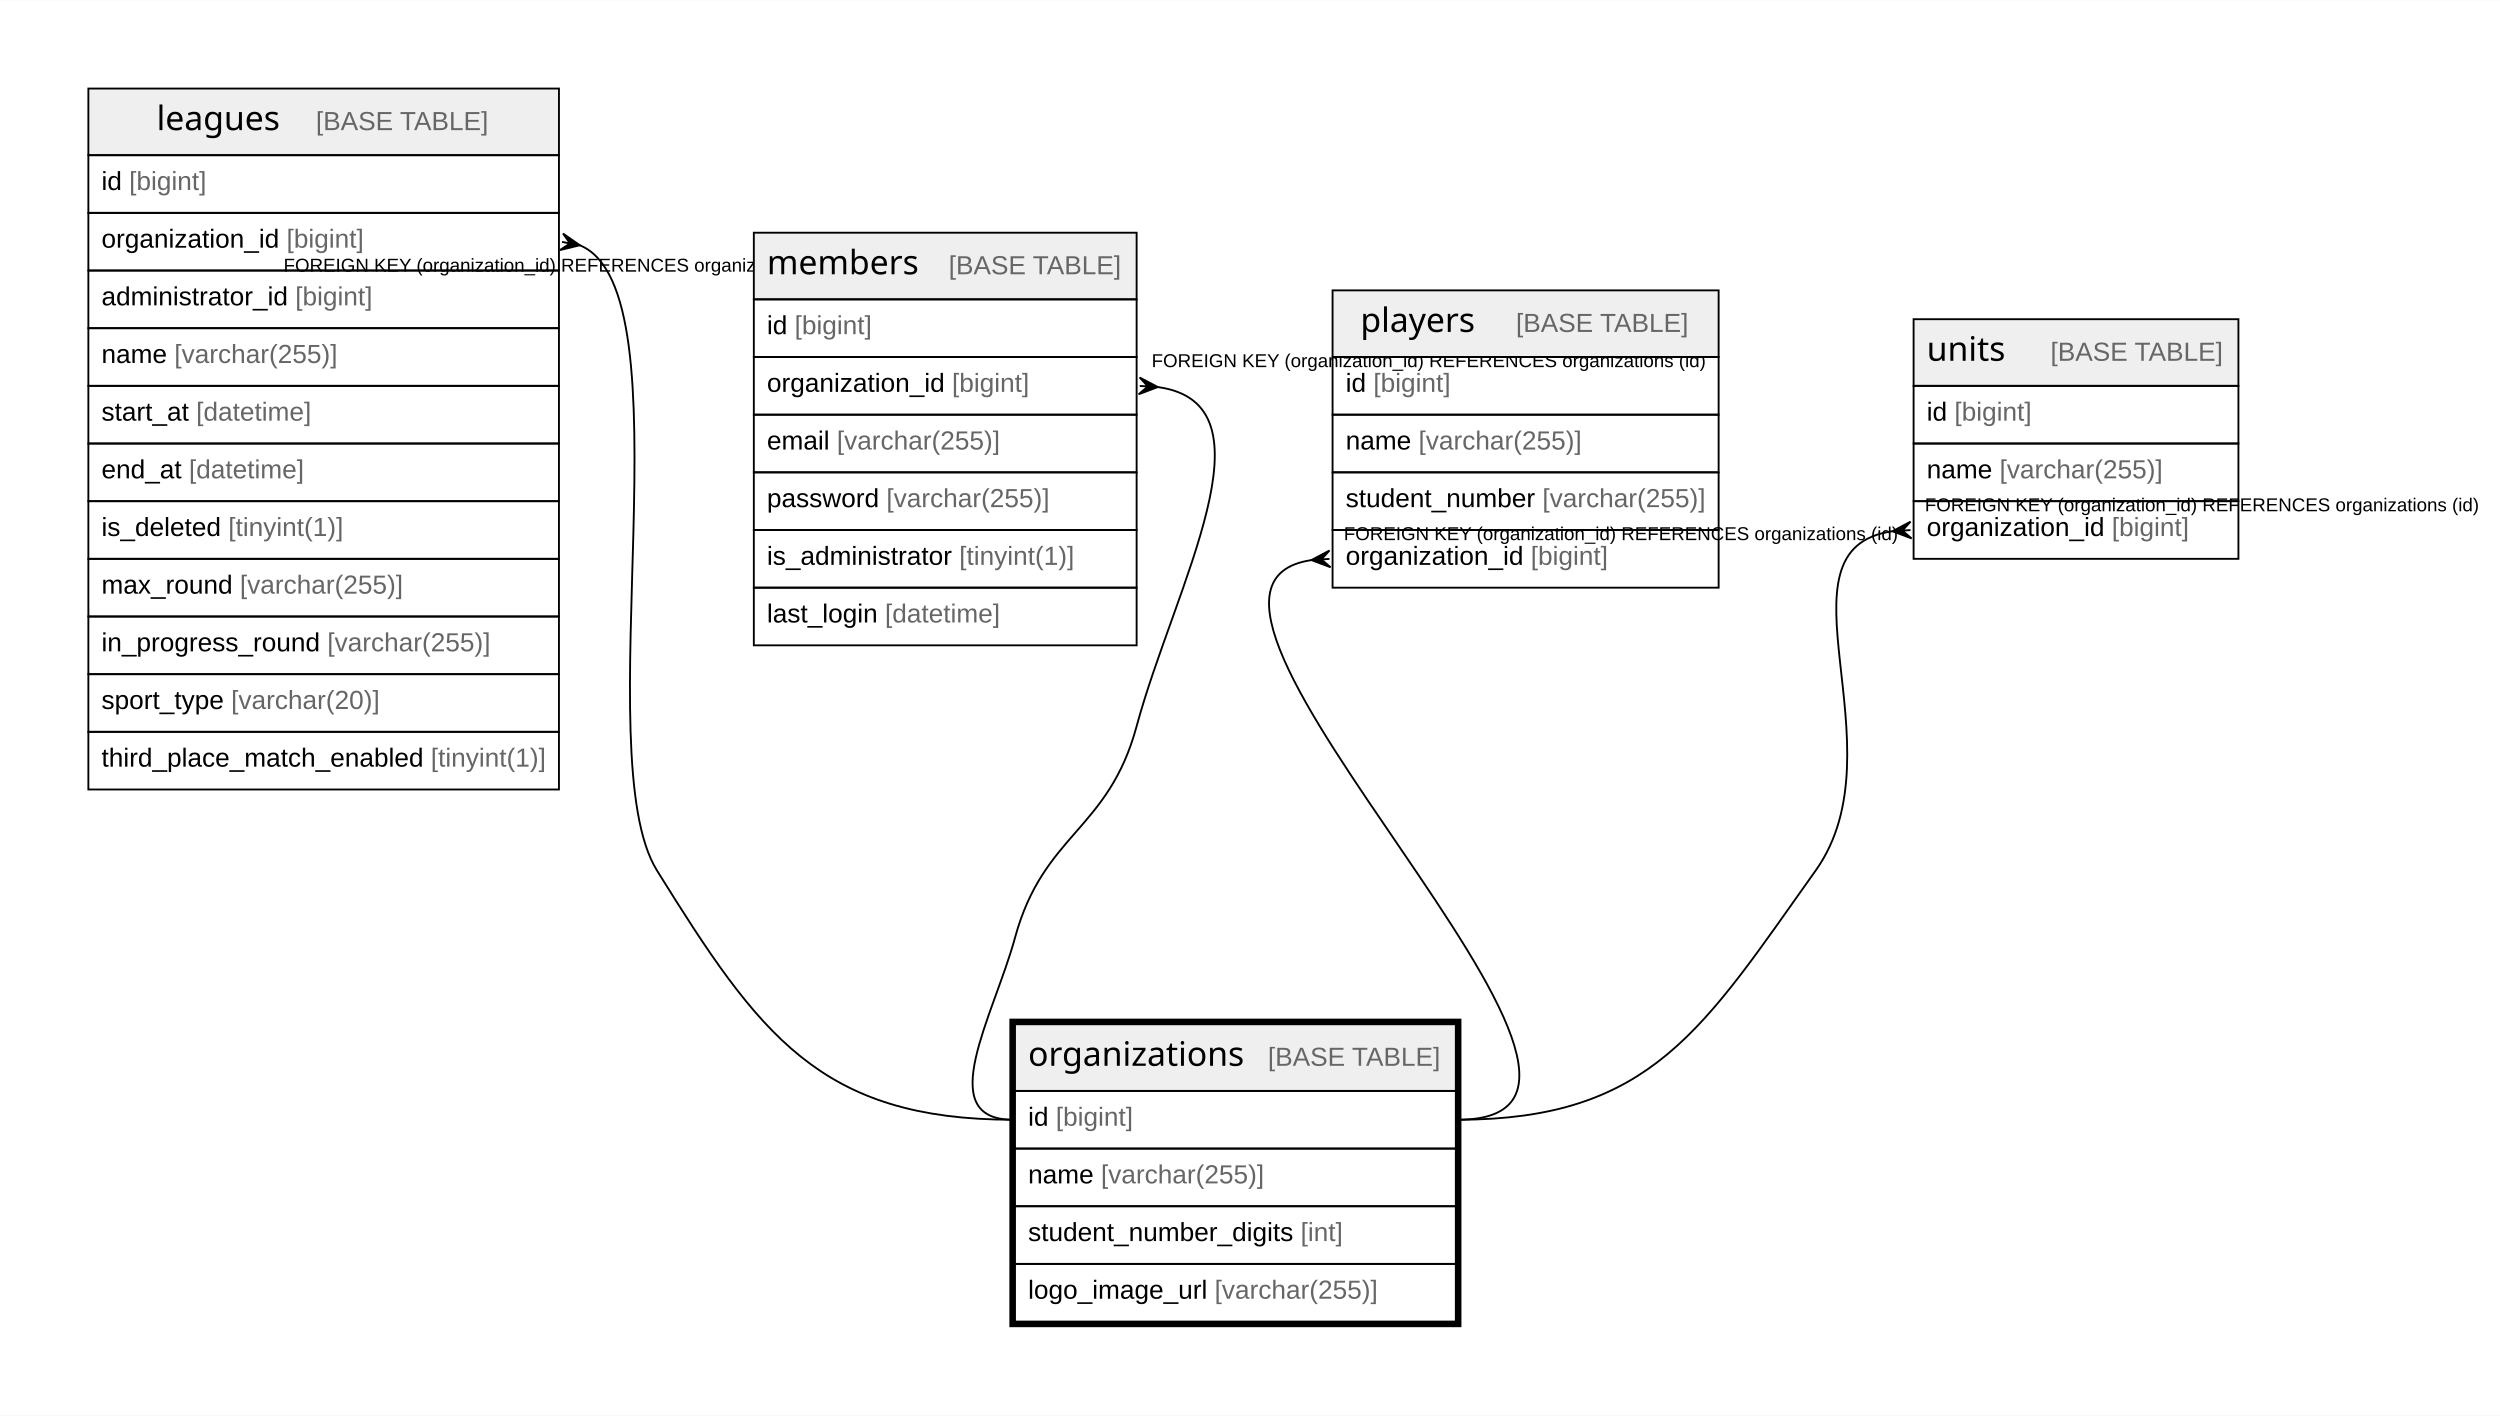
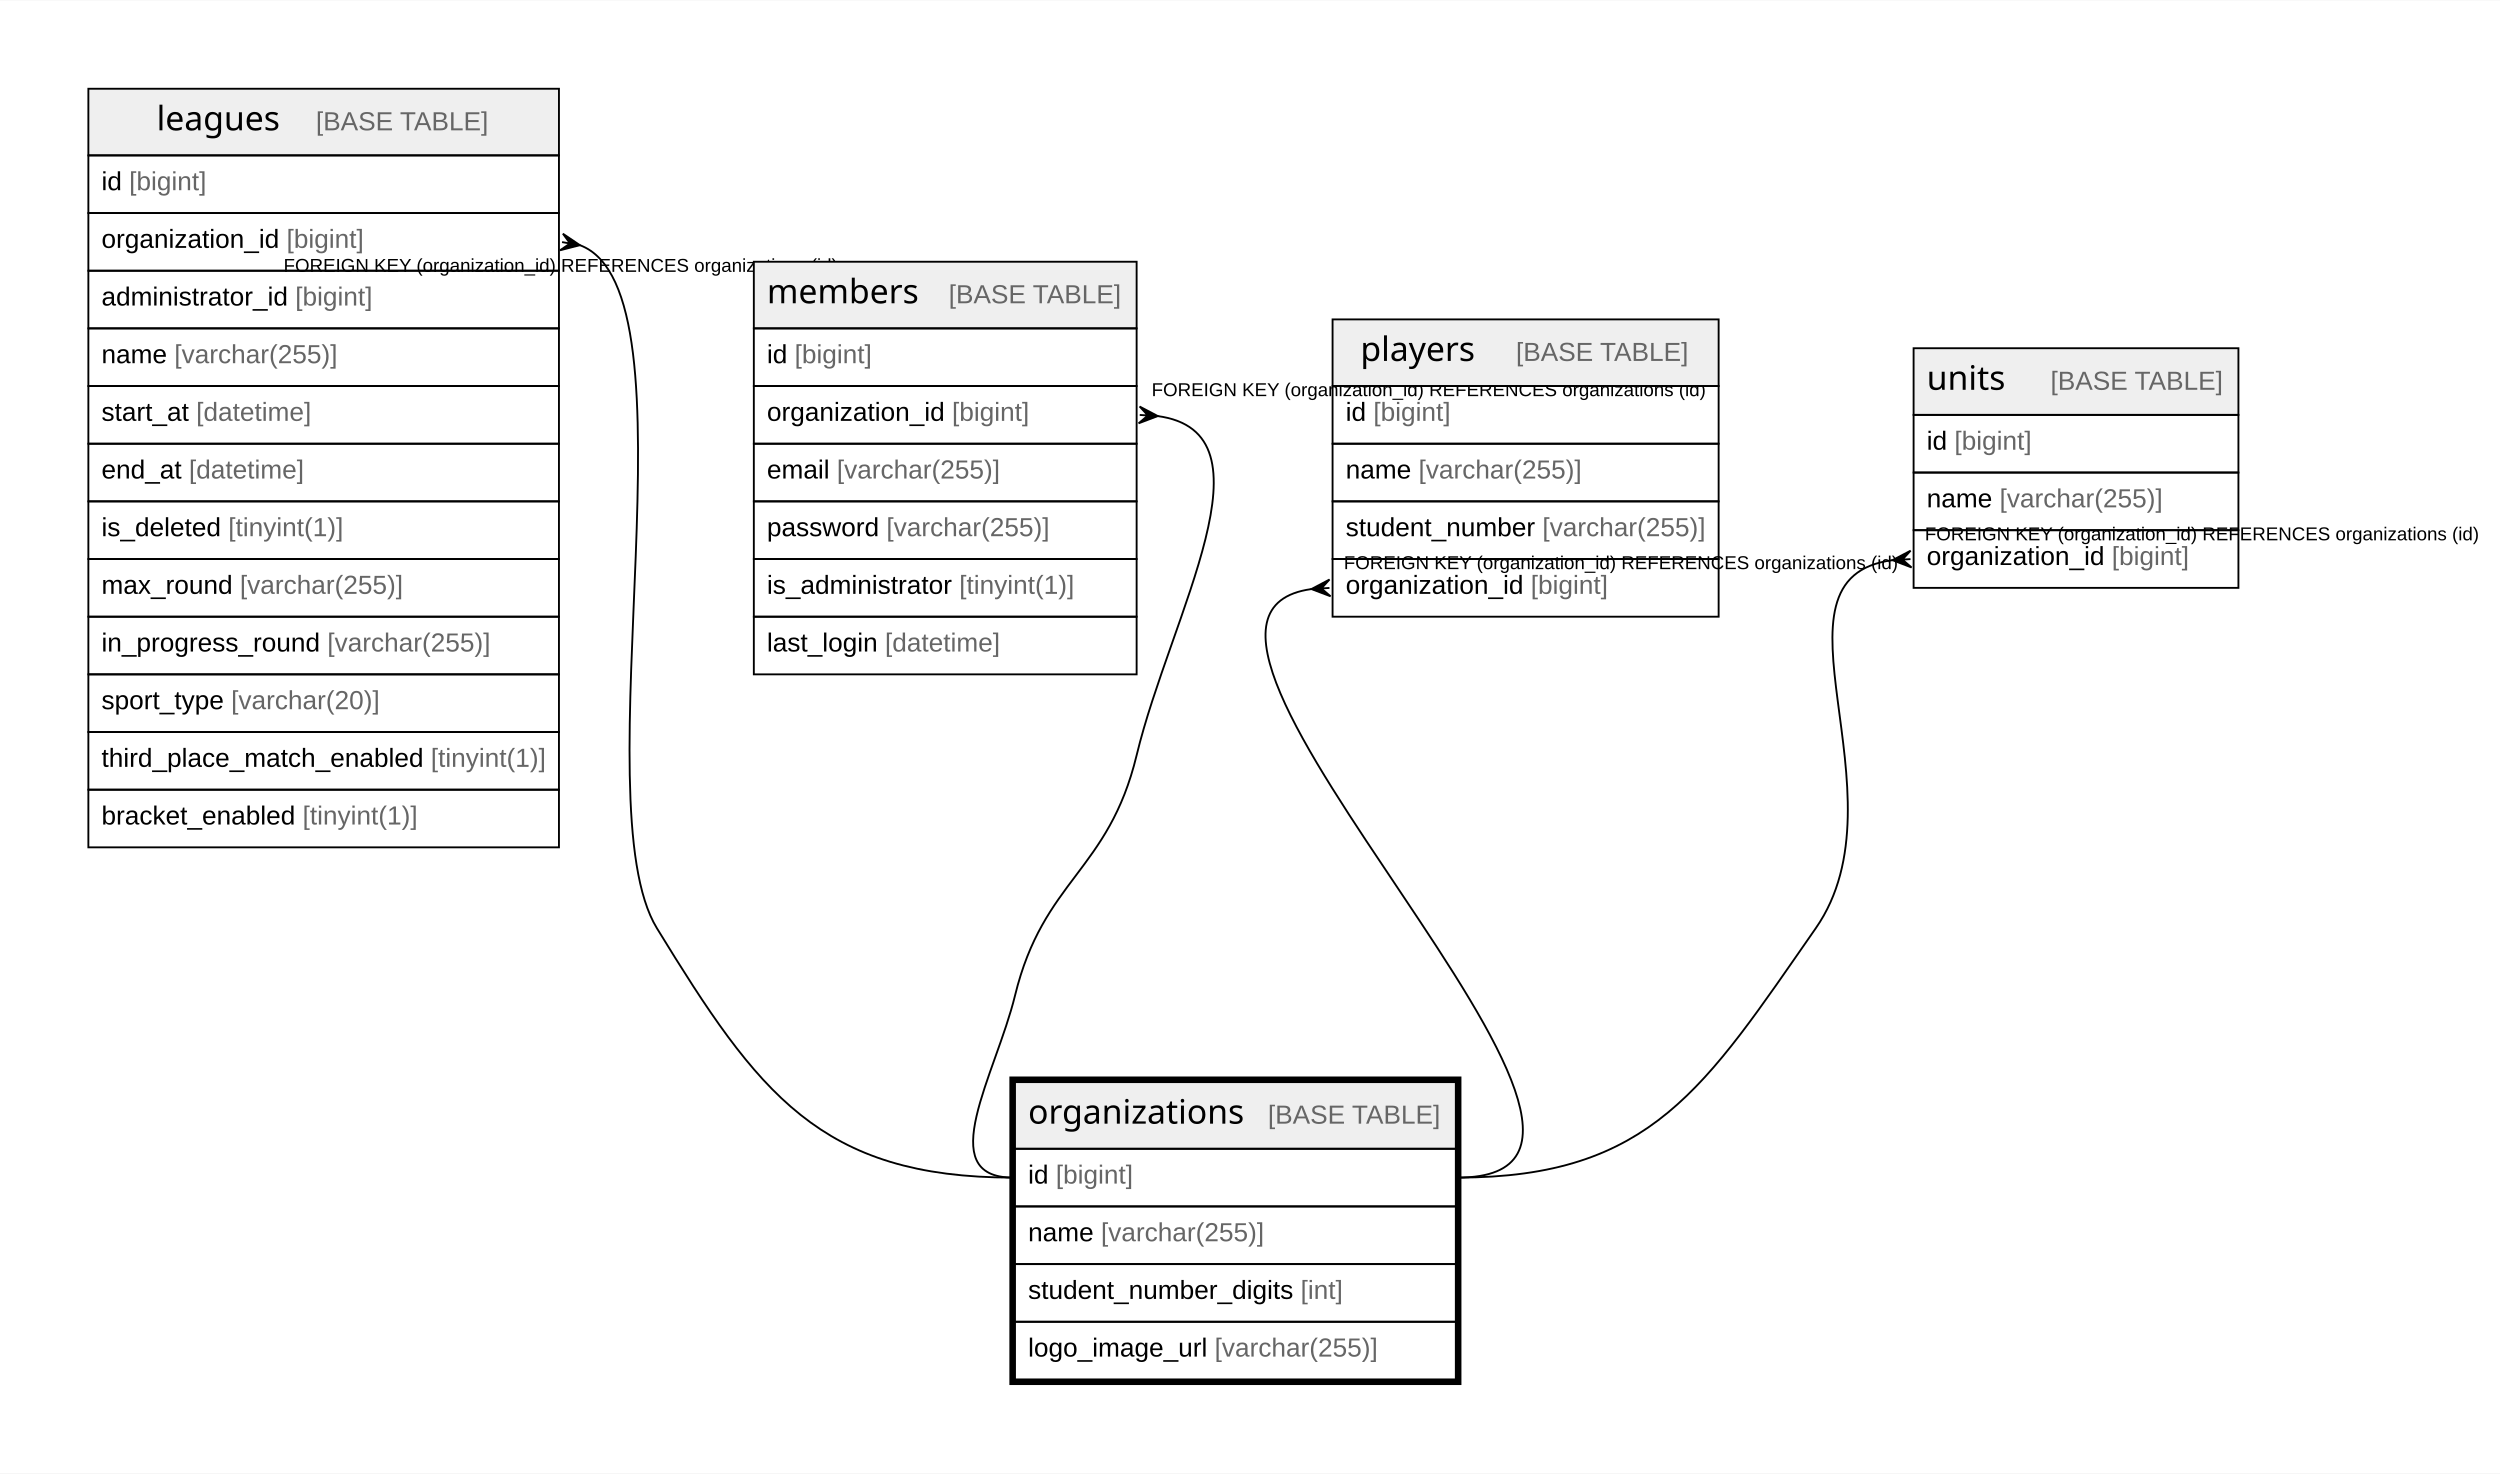
- <svg xmlns="http://www.w3.org/2000/svg" width="1335pt" height="756pt" viewBox="0.00 0.00 1335.35 756.00">
-   <g id="graph0" class="graph" transform="scale(1 1) rotate(0) translate(4 752)">
-     <polygon fill="white" stroke="none" points="-4,4 -4,-752 1331.35,-752 1331.35,4 -4,4" />
+ <svg xmlns="http://www.w3.org/2000/svg" width="1335pt" height="787pt" viewBox="0.00 0.00 1335.35 786.80">
+   <g id="graph0" class="graph" transform="scale(1 1) rotate(0) translate(4 782.8)">
+     <polygon fill="white" stroke="none" points="-4,4 -4,-782.8 1331.35,-782.8 1331.35,4 -4,4" />
    <g id="node1" class="node">
      <polygon fill="#efefef" stroke="none" points="538.15,-169.4 538.15,-205 773.61,-205 773.61,-169.4 538.15,-169.4" />
      <polygon fill="none" stroke="black" points="538.15,-169.4 538.15,-205 773.61,-205 773.61,-169.4 538.15,-169.4" />
      <text text-anchor="start" x="545.15" y="-182.8" font-family="Arial Bold" font-size="18.00">organizations</text>
      <text text-anchor="start" x="642.12" y="-182.8" font-family="Arial" font-size="14.00">    </text>
      <text text-anchor="start" x="673.24" y="-182.8" font-family="Arial" font-size="14.00" fill="#666666">[BASE TABLE]</text>
      <polygon fill="none" stroke="black" points="538.15,-138.6 538.15,-169.4 773.61,-169.4 773.61,-138.6 538.15,-138.6" />
      <text text-anchor="start" x="545.15" y="-150.8" font-family="Arial" font-size="14.00">id </text>
      <text text-anchor="start" x="559.94" y="-150.8" font-family="Arial" font-size="14.00" fill="#666666">[bigint]</text>
      <polygon fill="none" stroke="black" points="538.15,-107.8 538.15,-138.6 773.61,-138.6 773.61,-107.8 538.15,-107.8" />
      <text text-anchor="start" x="545.15" y="-120" font-family="Arial" font-size="14.00">name </text>
      <text text-anchor="start" x="584.06" y="-120" font-family="Arial" font-size="14.00" fill="#666666">[varchar(255)]</text>
      <polygon fill="none" stroke="black" points="538.15,-77 538.15,-107.8 773.61,-107.8 773.61,-77 538.15,-77" />
      <text text-anchor="start" x="545.15" y="-89.2" font-family="Arial" font-size="14.00">student_number_digits </text>
      <text text-anchor="start" x="690.69" y="-89.2" font-family="Arial" font-size="14.00" fill="#666666">[int]</text>
      <polygon fill="none" stroke="black" points="538.15,-46.2 538.15,-77 773.61,-77 773.61,-46.2 538.15,-46.2" />
      <text text-anchor="start" x="545.15" y="-58.4" font-family="Arial" font-size="14.00">logo_image_url </text>
      <text text-anchor="start" x="644.77" y="-58.4" font-family="Arial" font-size="14.00" fill="#666666">[varchar(255)]</text>
      <polygon fill="none" stroke="black" stroke-width="3" points="536.65,-44.7 536.65,-206.5 775.11,-206.5 775.11,-44.7 536.65,-44.7" />
    </g>
    <g id="node2" class="node">
-       <polygon fill="#efefef" stroke="none" points="43.2,-669.2 43.2,-704.8 294.56,-704.8 294.56,-669.2 43.2,-669.2" />
-       <polygon fill="none" stroke="black" points="43.2,-669.2 43.2,-704.8 294.56,-704.8 294.56,-669.2 43.2,-669.2" />
-       <text text-anchor="start" x="79.65" y="-682.6" font-family="Arial Bold" font-size="18.00">leagues</text>
-       <text text-anchor="start" x="133.62" y="-682.6" font-family="Arial" font-size="14.00">    </text>
-       <text text-anchor="start" x="164.74" y="-682.6" font-family="Arial" font-size="14.00" fill="#666666">[BASE TABLE]</text>
+       <polygon fill="#efefef" stroke="none" points="43.2,-700 43.2,-735.6 294.56,-735.6 294.56,-700 43.2,-700" />
+       <polygon fill="none" stroke="black" points="43.2,-700 43.2,-735.6 294.56,-735.6 294.56,-700 43.2,-700" />
+       <text text-anchor="start" x="79.65" y="-713.4" font-family="Arial Bold" font-size="18.00">leagues</text>
+       <text text-anchor="start" x="133.62" y="-713.4" font-family="Arial" font-size="14.00">    </text>
+       <text text-anchor="start" x="164.74" y="-713.4" font-family="Arial" font-size="14.00" fill="#666666">[BASE TABLE]</text>
+       <polygon fill="none" stroke="black" points="43.2,-669.2 43.2,-700 294.56,-700 294.56,-669.2 43.2,-669.2" />
+       <text text-anchor="start" x="50.2" y="-681.4" font-family="Arial" font-size="14.00">id </text>
+       <text text-anchor="start" x="64.99" y="-681.4" font-family="Arial" font-size="14.00" fill="#666666">[bigint]</text>
      <polygon fill="none" stroke="black" points="43.2,-638.4 43.2,-669.2 294.56,-669.2 294.56,-638.4 43.2,-638.4" />
-       <text text-anchor="start" x="50.2" y="-650.6" font-family="Arial" font-size="14.00">id </text>
-       <text text-anchor="start" x="64.99" y="-650.6" font-family="Arial" font-size="14.00" fill="#666666">[bigint]</text>
+       <text text-anchor="start" x="50.2" y="-650.6" font-family="Arial" font-size="14.00">organization_id </text>
+       <text text-anchor="start" x="149.05" y="-650.6" font-family="Arial" font-size="14.00" fill="#666666">[bigint]</text>
      <polygon fill="none" stroke="black" points="43.2,-607.6 43.2,-638.4 294.56,-638.4 294.56,-607.6 43.2,-607.6" />
-       <text text-anchor="start" x="50.2" y="-619.8" font-family="Arial" font-size="14.00">organization_id </text>
-       <text text-anchor="start" x="149.05" y="-619.8" font-family="Arial" font-size="14.00" fill="#666666">[bigint]</text>
+       <text text-anchor="start" x="50.2" y="-619.8" font-family="Arial" font-size="14.00">administrator_id </text>
+       <text text-anchor="start" x="153.69" y="-619.8" font-family="Arial" font-size="14.00" fill="#666666">[bigint]</text>
      <polygon fill="none" stroke="black" points="43.2,-576.8 43.2,-607.6 294.56,-607.6 294.56,-576.8 43.2,-576.8" />
-       <text text-anchor="start" x="50.2" y="-589" font-family="Arial" font-size="14.00">administrator_id </text>
-       <text text-anchor="start" x="153.69" y="-589" font-family="Arial" font-size="14.00" fill="#666666">[bigint]</text>
+       <text text-anchor="start" x="50.2" y="-589" font-family="Arial" font-size="14.00">name </text>
+       <text text-anchor="start" x="89.11" y="-589" font-family="Arial" font-size="14.00" fill="#666666">[varchar(255)]</text>
      <polygon fill="none" stroke="black" points="43.2,-546 43.2,-576.8 294.56,-576.8 294.56,-546 43.2,-546" />
-       <text text-anchor="start" x="50.2" y="-558.2" font-family="Arial" font-size="14.00">name </text>
-       <text text-anchor="start" x="89.11" y="-558.2" font-family="Arial" font-size="14.00" fill="#666666">[varchar(255)]</text>
+       <text text-anchor="start" x="50.2" y="-558.2" font-family="Arial" font-size="14.00">start_at </text>
+       <text text-anchor="start" x="100.78" y="-558.2" font-family="Arial" font-size="14.00" fill="#666666">[datetime]</text>
      <polygon fill="none" stroke="black" points="43.2,-515.2 43.2,-546 294.56,-546 294.56,-515.2 43.2,-515.2" />
-       <text text-anchor="start" x="50.2" y="-527.4" font-family="Arial" font-size="14.00">start_at </text>
-       <text text-anchor="start" x="100.78" y="-527.4" font-family="Arial" font-size="14.00" fill="#666666">[datetime]</text>
+       <text text-anchor="start" x="50.2" y="-527.4" font-family="Arial" font-size="14.00">end_at </text>
+       <text text-anchor="start" x="96.91" y="-527.4" font-family="Arial" font-size="14.00" fill="#666666">[datetime]</text>
      <polygon fill="none" stroke="black" points="43.2,-484.4 43.2,-515.2 294.56,-515.2 294.56,-484.4 43.2,-484.4" />
-       <text text-anchor="start" x="50.2" y="-496.6" font-family="Arial" font-size="14.00">end_at </text>
-       <text text-anchor="start" x="96.91" y="-496.6" font-family="Arial" font-size="14.00" fill="#666666">[datetime]</text>
+       <text text-anchor="start" x="50.2" y="-496.6" font-family="Arial" font-size="14.00">is_deleted </text>
+       <text text-anchor="start" x="117.92" y="-496.6" font-family="Arial" font-size="14.00" fill="#666666">[tinyint(1)]</text>
      <polygon fill="none" stroke="black" points="43.2,-453.6 43.2,-484.4 294.56,-484.4 294.56,-453.6 43.2,-453.6" />
-       <text text-anchor="start" x="50.2" y="-465.8" font-family="Arial" font-size="14.00">is_deleted </text>
-       <text text-anchor="start" x="117.92" y="-465.8" font-family="Arial" font-size="14.00" fill="#666666">[tinyint(1)]</text>
+       <text text-anchor="start" x="50.2" y="-465.8" font-family="Arial" font-size="14.00">max_round </text>
+       <text text-anchor="start" x="124.13" y="-465.8" font-family="Arial" font-size="14.00" fill="#666666">[varchar(255)]</text>
      <polygon fill="none" stroke="black" points="43.2,-422.8 43.2,-453.6 294.56,-453.6 294.56,-422.8 43.2,-422.8" />
-       <text text-anchor="start" x="50.2" y="-435" font-family="Arial" font-size="14.00">max_round </text>
-       <text text-anchor="start" x="124.13" y="-435" font-family="Arial" font-size="14.00" fill="#666666">[varchar(255)]</text>
+       <text text-anchor="start" x="50.2" y="-435" font-family="Arial" font-size="14.00">in_progress_round </text>
+       <text text-anchor="start" x="170.83" y="-435" font-family="Arial" font-size="14.00" fill="#666666">[varchar(255)]</text>
      <polygon fill="none" stroke="black" points="43.2,-392 43.2,-422.8 294.56,-422.8 294.56,-392 43.2,-392" />
-       <text text-anchor="start" x="50.2" y="-404.2" font-family="Arial" font-size="14.00">in_progress_round </text>
-       <text text-anchor="start" x="170.83" y="-404.2" font-family="Arial" font-size="14.00" fill="#666666">[varchar(255)]</text>
+       <text text-anchor="start" x="50.2" y="-404.2" font-family="Arial" font-size="14.00">sport_type </text>
+       <text text-anchor="start" x="119.46" y="-404.2" font-family="Arial" font-size="14.00" fill="#666666">[varchar(20)]</text>
      <polygon fill="none" stroke="black" points="43.2,-361.2 43.2,-392 294.56,-392 294.56,-361.2 43.2,-361.2" />
-       <text text-anchor="start" x="50.2" y="-373.4" font-family="Arial" font-size="14.00">sport_type </text>
-       <text text-anchor="start" x="119.46" y="-373.4" font-family="Arial" font-size="14.00" fill="#666666">[varchar(20)]</text>
+       <text text-anchor="start" x="50.2" y="-373.4" font-family="Arial" font-size="14.00">third_place_match_enabled </text>
+       <text text-anchor="start" x="226.1" y="-373.4" font-family="Arial" font-size="14.00" fill="#666666">[tinyint(1)]</text>
      <polygon fill="none" stroke="black" points="43.2,-330.4 43.2,-361.2 294.56,-361.2 294.56,-330.4 43.2,-330.4" />
-       <text text-anchor="start" x="50.2" y="-342.6" font-family="Arial" font-size="14.00">third_place_match_enabled </text>
-       <text text-anchor="start" x="226.1" y="-342.6" font-family="Arial" font-size="14.00" fill="#666666">[tinyint(1)]</text>
+       <text text-anchor="start" x="50.2" y="-342.6" font-family="Arial" font-size="14.00">bracket_enabled </text>
+       <text text-anchor="start" x="157.61" y="-342.6" font-family="Arial" font-size="14.00" fill="#666666">[tinyint(1)]</text>
    </g>
    <g id="edge1" class="edge">
-       <path fill="none" stroke="black" d="M305.65,-621.11C365.05,-596.96 308.99,-348.19 346.88,-287.2 401.35,-199.51 433.93,-154 537.15,-154" />
-       <polygon fill="black" stroke="black" points="305.72,-621.1 295.07,-618.52 300.48,-622.08 296.22,-622.88 296.22,-622.88 296.22,-622.88 300.48,-622.08 296.72,-627.36 305.72,-621.1" />
-       <text text-anchor="start" x="147.46" y="-607" font-family="Arial" font-size="10.00">FOREIGN KEY (organization_id) REFERENCES organizations (id)</text>
+       <path fill="none" stroke="black" d="M305.73,-652.05C371.42,-627.62 305.85,-354.2 346.88,-287.2 400.8,-199.17 433.93,-154 537.15,-154" />
+       <polygon fill="black" stroke="black" points="305.75,-652.05 295.13,-649.31 300.49,-652.95 296.22,-653.69 296.22,-653.69 296.22,-653.69 300.49,-652.95 296.66,-658.18 305.75,-652.05" />
+       <text text-anchor="start" x="147.46" y="-637.8" font-family="Arial" font-size="10.00">FOREIGN KEY (organization_id) REFERENCES organizations (id)</text>
    </g>
    <g id="node3" class="node">
-       <polygon fill="#efefef" stroke="none" points="398.65,-592.2 398.65,-627.8 603.12,-627.8 603.12,-592.2 398.65,-592.2" />
-       <polygon fill="none" stroke="black" points="398.65,-592.2 398.65,-627.8 603.12,-627.8 603.12,-592.2 398.65,-592.2" />
-       <text text-anchor="start" x="405.65" y="-605.6" font-family="Arial Bold" font-size="18.00">members</text>
-       <text text-anchor="start" x="471.63" y="-605.6" font-family="Arial" font-size="14.00">    </text>
-       <text text-anchor="start" x="502.74" y="-605.6" font-family="Arial" font-size="14.00" fill="#666666">[BASE TABLE]</text>
-       <polygon fill="none" stroke="black" points="398.65,-561.4 398.65,-592.2 603.12,-592.2 603.12,-561.4 398.65,-561.4" />
-       <text text-anchor="start" x="405.65" y="-573.6" font-family="Arial" font-size="14.00">id </text>
-       <text text-anchor="start" x="420.43" y="-573.6" font-family="Arial" font-size="14.00" fill="#666666">[bigint]</text>
-       <polygon fill="none" stroke="black" points="398.65,-530.6 398.65,-561.4 603.12,-561.4 603.12,-530.6 398.65,-530.6" />
-       <text text-anchor="start" x="405.65" y="-542.8" font-family="Arial" font-size="14.00">organization_id </text>
-       <text text-anchor="start" x="504.5" y="-542.8" font-family="Arial" font-size="14.00" fill="#666666">[bigint]</text>
-       <polygon fill="none" stroke="black" points="398.65,-499.8 398.65,-530.6 603.12,-530.6 603.12,-499.8 398.65,-499.8" />
-       <text text-anchor="start" x="405.65" y="-512" font-family="Arial" font-size="14.00">email </text>
-       <text text-anchor="start" x="442.99" y="-512" font-family="Arial" font-size="14.00" fill="#666666">[varchar(255)]</text>
-       <polygon fill="none" stroke="black" points="398.65,-469 398.65,-499.8 603.12,-499.8 603.12,-469 398.65,-469" />
-       <text text-anchor="start" x="405.65" y="-481.2" font-family="Arial" font-size="14.00">password </text>
-       <text text-anchor="start" x="469.45" y="-481.2" font-family="Arial" font-size="14.00" fill="#666666">[varchar(255)]</text>
-       <polygon fill="none" stroke="black" points="398.65,-438.2 398.65,-469 603.12,-469 603.12,-438.2 398.65,-438.2" />
-       <text text-anchor="start" x="405.65" y="-450.4" font-family="Arial" font-size="14.00">is_administrator </text>
-       <text text-anchor="start" x="508.35" y="-450.4" font-family="Arial" font-size="14.00" fill="#666666">[tinyint(1)]</text>
-       <polygon fill="none" stroke="black" points="398.65,-407.4 398.65,-438.2 603.12,-438.2 603.12,-407.4 398.65,-407.4" />
-       <text text-anchor="start" x="405.65" y="-419.6" font-family="Arial" font-size="14.00">last_login </text>
-       <text text-anchor="start" x="468.69" y="-419.6" font-family="Arial" font-size="14.00" fill="#666666">[datetime]</text>
+       <polygon fill="#efefef" stroke="none" points="398.65,-607.6 398.65,-643.2 603.12,-643.2 603.12,-607.6 398.65,-607.6" />
+       <polygon fill="none" stroke="black" points="398.65,-607.6 398.65,-643.2 603.12,-643.2 603.12,-607.6 398.65,-607.6" />
+       <text text-anchor="start" x="405.65" y="-621" font-family="Arial Bold" font-size="18.00">members</text>
+       <text text-anchor="start" x="471.63" y="-621" font-family="Arial" font-size="14.00">    </text>
+       <text text-anchor="start" x="502.74" y="-621" font-family="Arial" font-size="14.00" fill="#666666">[BASE TABLE]</text>
+       <polygon fill="none" stroke="black" points="398.65,-576.8 398.65,-607.6 603.12,-607.6 603.12,-576.8 398.65,-576.8" />
+       <text text-anchor="start" x="405.65" y="-589" font-family="Arial" font-size="14.00">id </text>
+       <text text-anchor="start" x="420.43" y="-589" font-family="Arial" font-size="14.00" fill="#666666">[bigint]</text>
+       <polygon fill="none" stroke="black" points="398.65,-546 398.65,-576.8 603.12,-576.8 603.12,-546 398.65,-546" />
+       <text text-anchor="start" x="405.65" y="-558.2" font-family="Arial" font-size="14.00">organization_id </text>
+       <text text-anchor="start" x="504.5" y="-558.2" font-family="Arial" font-size="14.00" fill="#666666">[bigint]</text>
+       <polygon fill="none" stroke="black" points="398.65,-515.2 398.65,-546 603.12,-546 603.12,-515.2 398.65,-515.2" />
+       <text text-anchor="start" x="405.65" y="-527.4" font-family="Arial" font-size="14.00">email </text>
+       <text text-anchor="start" x="442.99" y="-527.4" font-family="Arial" font-size="14.00" fill="#666666">[varchar(255)]</text>
+       <polygon fill="none" stroke="black" points="398.65,-484.4 398.65,-515.2 603.12,-515.2 603.12,-484.4 398.65,-484.4" />
+       <text text-anchor="start" x="405.65" y="-496.6" font-family="Arial" font-size="14.00">password </text>
+       <text text-anchor="start" x="469.45" y="-496.6" font-family="Arial" font-size="14.00" fill="#666666">[varchar(255)]</text>
+       <polygon fill="none" stroke="black" points="398.65,-453.6 398.65,-484.4 603.12,-484.4 603.12,-453.6 398.65,-453.6" />
+       <text text-anchor="start" x="405.65" y="-465.8" font-family="Arial" font-size="14.00">is_administrator </text>
+       <text text-anchor="start" x="508.35" y="-465.8" font-family="Arial" font-size="14.00" fill="#666666">[tinyint(1)]</text>
+       <polygon fill="none" stroke="black" points="398.65,-422.8 398.65,-453.6 603.12,-453.6 603.12,-422.8 398.65,-422.8" />
+       <text text-anchor="start" x="405.65" y="-435" font-family="Arial" font-size="14.00">last_login </text>
+       <text text-anchor="start" x="468.69" y="-435" font-family="Arial" font-size="14.00" fill="#666666">[datetime]</text>
    </g>
    <g id="edge2" class="edge">
-       <path fill="none" stroke="black" d="M614.17,-545.38C679.54,-536.73 623.23,-438.71 603.12,-364.2 588.02,-308.27 553.38,-307.09 538.15,-251.2 526.79,-209.52 493.95,-154 537.15,-154" />
-       <polygon fill="black" stroke="black" points="614.43,-545.37 604.17,-541.49 609.11,-545.69 604.78,-545.96 604.78,-545.96 604.78,-545.96 609.11,-545.69 604.73,-550.47 614.43,-545.37" />
-       <text text-anchor="start" x="611.12" y="-556" font-family="Arial" font-size="10.00">FOREIGN KEY (organization_id) REFERENCES organizations (id)</text>
+       <path fill="none" stroke="black" d="M614.15,-560.79C679.36,-552.17 621.23,-454.62 603.12,-379.6 588.1,-317.43 553.31,-313.33 538.15,-251.2 527.91,-209.23 493.95,-154 537.15,-154" />
+       <polygon fill="black" stroke="black" points="614.43,-560.77 604.18,-556.89 609.11,-561.09 604.78,-561.36 604.78,-561.36 604.78,-561.36 609.11,-561.09 604.72,-565.87 614.43,-560.77" />
+       <text text-anchor="start" x="611.12" y="-571.4" font-family="Arial" font-size="10.00">FOREIGN KEY (organization_id) REFERENCES organizations (id)</text>
    </g>
    <g id="node4" class="node">
-       <polygon fill="#efefef" stroke="none" points="707.78,-561.4 707.78,-597 913.99,-597 913.99,-561.4 707.78,-561.4" />
-       <polygon fill="none" stroke="black" points="707.78,-561.4 707.78,-597 913.99,-597 913.99,-561.4 707.78,-561.4" />
-       <text text-anchor="start" x="722.65" y="-574.8" font-family="Arial Bold" font-size="18.00">players</text>
-       <text text-anchor="start" x="774.63" y="-574.8" font-family="Arial" font-size="14.00">    </text>
-       <text text-anchor="start" x="805.74" y="-574.8" font-family="Arial" font-size="14.00" fill="#666666">[BASE TABLE]</text>
-       <polygon fill="none" stroke="black" points="707.78,-530.6 707.78,-561.4 913.99,-561.4 913.99,-530.6 707.78,-530.6" />
-       <text text-anchor="start" x="714.78" y="-542.8" font-family="Arial" font-size="14.00">id </text>
-       <text text-anchor="start" x="729.56" y="-542.8" font-family="Arial" font-size="14.00" fill="#666666">[bigint]</text>
-       <polygon fill="none" stroke="black" points="707.78,-499.8 707.78,-530.6 913.99,-530.6 913.99,-499.8 707.78,-499.8" />
-       <text text-anchor="start" x="714.78" y="-512" font-family="Arial" font-size="14.00">name </text>
-       <text text-anchor="start" x="753.69" y="-512" font-family="Arial" font-size="14.00" fill="#666666">[varchar(255)]</text>
-       <polygon fill="none" stroke="black" points="707.78,-469 707.78,-499.8 913.99,-499.8 913.99,-469 707.78,-469" />
-       <text text-anchor="start" x="714.78" y="-481.2" font-family="Arial" font-size="14.00">student_number </text>
-       <text text-anchor="start" x="819.84" y="-481.2" font-family="Arial" font-size="14.00" fill="#666666">[varchar(255)]</text>
-       <polygon fill="none" stroke="black" points="707.78,-438.2 707.78,-469 913.99,-469 913.99,-438.2 707.78,-438.2" />
-       <text text-anchor="start" x="714.78" y="-450.4" font-family="Arial" font-size="14.00">organization_id </text>
-       <text text-anchor="start" x="813.62" y="-450.4" font-family="Arial" font-size="14.00" fill="#666666">[bigint]</text>
+       <polygon fill="#efefef" stroke="none" points="707.78,-576.8 707.78,-612.4 913.99,-612.4 913.99,-576.8 707.78,-576.8" />
+       <polygon fill="none" stroke="black" points="707.78,-576.8 707.78,-612.4 913.99,-612.4 913.99,-576.8 707.78,-576.8" />
+       <text text-anchor="start" x="722.65" y="-590.2" font-family="Arial Bold" font-size="18.00">players</text>
+       <text text-anchor="start" x="774.63" y="-590.2" font-family="Arial" font-size="14.00">    </text>
+       <text text-anchor="start" x="805.74" y="-590.2" font-family="Arial" font-size="14.00" fill="#666666">[BASE TABLE]</text>
+       <polygon fill="none" stroke="black" points="707.78,-546 707.78,-576.8 913.99,-576.8 913.99,-546 707.78,-546" />
+       <text text-anchor="start" x="714.78" y="-558.2" font-family="Arial" font-size="14.00">id </text>
+       <text text-anchor="start" x="729.56" y="-558.2" font-family="Arial" font-size="14.00" fill="#666666">[bigint]</text>
+       <polygon fill="none" stroke="black" points="707.78,-515.2 707.78,-546 913.99,-546 913.99,-515.2 707.78,-515.2" />
+       <text text-anchor="start" x="714.78" y="-527.4" font-family="Arial" font-size="14.00">name </text>
+       <text text-anchor="start" x="753.69" y="-527.4" font-family="Arial" font-size="14.00" fill="#666666">[varchar(255)]</text>
+       <polygon fill="none" stroke="black" points="707.78,-484.4 707.78,-515.2 913.99,-515.2 913.99,-484.4 707.78,-484.4" />
+       <text text-anchor="start" x="714.78" y="-496.6" font-family="Arial" font-size="14.00">student_number </text>
+       <text text-anchor="start" x="819.84" y="-496.6" font-family="Arial" font-size="14.00" fill="#666666">[varchar(255)]</text>
+       <polygon fill="none" stroke="black" points="707.78,-453.6 707.78,-484.4 913.99,-484.4 913.99,-453.6 707.78,-453.6" />
+       <text text-anchor="start" x="714.78" y="-465.8" font-family="Arial" font-size="14.00">organization_id </text>
+       <text text-anchor="start" x="813.62" y="-465.8" font-family="Arial" font-size="14.00" fill="#666666">[bigint]</text>
    </g>
    <g id="edge3" class="edge">
-       <path fill="none" stroke="black" d="M696.63,-452.94C588.53,-437.44 907.4,-154 774.61,-154" />
-       <polygon fill="black" stroke="black" points="696.46,-452.93 706.15,-458.07 701.79,-453.28 706.11,-453.56 706.11,-453.56 706.11,-453.56 701.79,-453.28 706.73,-449.09 696.46,-452.93" />
-       <text text-anchor="start" x="713.78" y="-463.6" font-family="Arial" font-size="10.00">FOREIGN KEY (organization_id) REFERENCES organizations (id)</text>
+       <path fill="none" stroke="black" d="M696.47,-468.35C581.9,-452.61 914.05,-154 774.61,-154" />
+       <polygon fill="black" stroke="black" points="696.46,-468.35 706.16,-473.47 701.79,-468.69 706.11,-468.96 706.11,-468.96 706.11,-468.96 701.79,-468.69 706.72,-464.49 696.46,-468.35" />
+       <text text-anchor="start" x="713.78" y="-479" font-family="Arial" font-size="10.00">FOREIGN KEY (organization_id) REFERENCES organizations (id)</text>
    </g>
    <g id="node5" class="node">
-       <polygon fill="#efefef" stroke="none" points="1018.13,-546 1018.13,-581.6 1191.63,-581.6 1191.63,-546 1018.13,-546" />
-       <polygon fill="none" stroke="black" points="1018.13,-546 1018.13,-581.6 1191.63,-581.6 1191.63,-546 1018.13,-546" />
-       <text text-anchor="start" x="1025.13" y="-559.4" font-family="Arial Bold" font-size="18.00">units</text>
-       <text text-anchor="start" x="1060.14" y="-559.4" font-family="Arial" font-size="14.00">    </text>
-       <text text-anchor="start" x="1091.26" y="-559.4" font-family="Arial" font-size="14.00" fill="#666666">[BASE TABLE]</text>
-       <polygon fill="none" stroke="black" points="1018.13,-515.2 1018.13,-546 1191.63,-546 1191.63,-515.2 1018.13,-515.2" />
-       <text text-anchor="start" x="1025.13" y="-527.4" font-family="Arial" font-size="14.00">id </text>
-       <text text-anchor="start" x="1039.92" y="-527.4" font-family="Arial" font-size="14.00" fill="#666666">[bigint]</text>
-       <polygon fill="none" stroke="black" points="1018.13,-484.4 1018.13,-515.2 1191.63,-515.2 1191.63,-484.4 1018.13,-484.4" />
-       <text text-anchor="start" x="1025.13" y="-496.6" font-family="Arial" font-size="14.00">name </text>
-       <text text-anchor="start" x="1064.04" y="-496.6" font-family="Arial" font-size="14.00" fill="#666666">[varchar(255)]</text>
-       <polygon fill="none" stroke="black" points="1018.13,-453.6 1018.13,-484.4 1191.63,-484.4 1191.63,-453.6 1018.13,-453.6" />
-       <text text-anchor="start" x="1025.13" y="-465.8" font-family="Arial" font-size="14.00">organization_id </text>
-       <text text-anchor="start" x="1123.98" y="-465.8" font-family="Arial" font-size="14.00" fill="#666666">[bigint]</text>
+       <polygon fill="#efefef" stroke="none" points="1018.13,-561.4 1018.13,-597 1191.63,-597 1191.63,-561.4 1018.13,-561.4" />
+       <polygon fill="none" stroke="black" points="1018.13,-561.4 1018.13,-597 1191.63,-597 1191.63,-561.4 1018.13,-561.4" />
+       <text text-anchor="start" x="1025.13" y="-574.8" font-family="Arial Bold" font-size="18.00">units</text>
+       <text text-anchor="start" x="1060.14" y="-574.8" font-family="Arial" font-size="14.00">    </text>
+       <text text-anchor="start" x="1091.26" y="-574.8" font-family="Arial" font-size="14.00" fill="#666666">[BASE TABLE]</text>
+       <polygon fill="none" stroke="black" points="1018.13,-530.6 1018.13,-561.4 1191.63,-561.4 1191.63,-530.6 1018.13,-530.6" />
+       <text text-anchor="start" x="1025.13" y="-542.8" font-family="Arial" font-size="14.00">id </text>
+       <text text-anchor="start" x="1039.92" y="-542.8" font-family="Arial" font-size="14.00" fill="#666666">[bigint]</text>
+       <polygon fill="none" stroke="black" points="1018.13,-499.8 1018.13,-530.6 1191.63,-530.6 1191.63,-499.8 1018.13,-499.8" />
+       <text text-anchor="start" x="1025.13" y="-512" font-family="Arial" font-size="14.00">name </text>
+       <text text-anchor="start" x="1064.04" y="-512" font-family="Arial" font-size="14.00" fill="#666666">[varchar(255)]</text>
+       <polygon fill="none" stroke="black" points="1018.13,-469 1018.13,-499.8 1191.63,-499.8 1191.63,-469 1018.13,-469" />
+       <text text-anchor="start" x="1025.13" y="-481.2" font-family="Arial" font-size="14.00">organization_id </text>
+       <text text-anchor="start" x="1123.98" y="-481.2" font-family="Arial" font-size="14.00" fill="#666666">[bigint]</text>
    </g>
    <g id="edge4" class="edge">
-       <path fill="none" stroke="black" d="M1006.79,-468.33C940.23,-458.9 1012.38,-352.52 965.88,-287.2 905.81,-202.81 878.2,-154 774.61,-154" />
-       <polygon fill="black" stroke="black" points="1006.82,-468.33 1016.51,-473.47 1012.14,-468.68 1016.47,-468.96 1016.47,-468.96 1016.47,-468.96 1012.14,-468.68 1017.09,-464.49 1006.82,-468.33" />
-       <text text-anchor="start" x="1024.13" y="-479" font-family="Arial" font-size="10.00">FOREIGN KEY (organization_id) REFERENCES organizations (id)</text>
+       <path fill="none" stroke="black" d="M1006.89,-483.79C933.81,-474.4 1015.52,-358.46 965.88,-287.2 906.68,-202.2 878.2,-154 774.61,-154" />
+       <polygon fill="black" stroke="black" points="1006.82,-483.79 1016.53,-488.87 1012.14,-484.1 1016.47,-484.36 1016.47,-484.36 1016.47,-484.36 1012.14,-484.1 1017.07,-479.89 1006.82,-483.79" />
+       <text text-anchor="start" x="1024.13" y="-494.4" font-family="Arial" font-size="10.00">FOREIGN KEY (organization_id) REFERENCES organizations (id)</text>
    </g>
  </g>
</svg>
